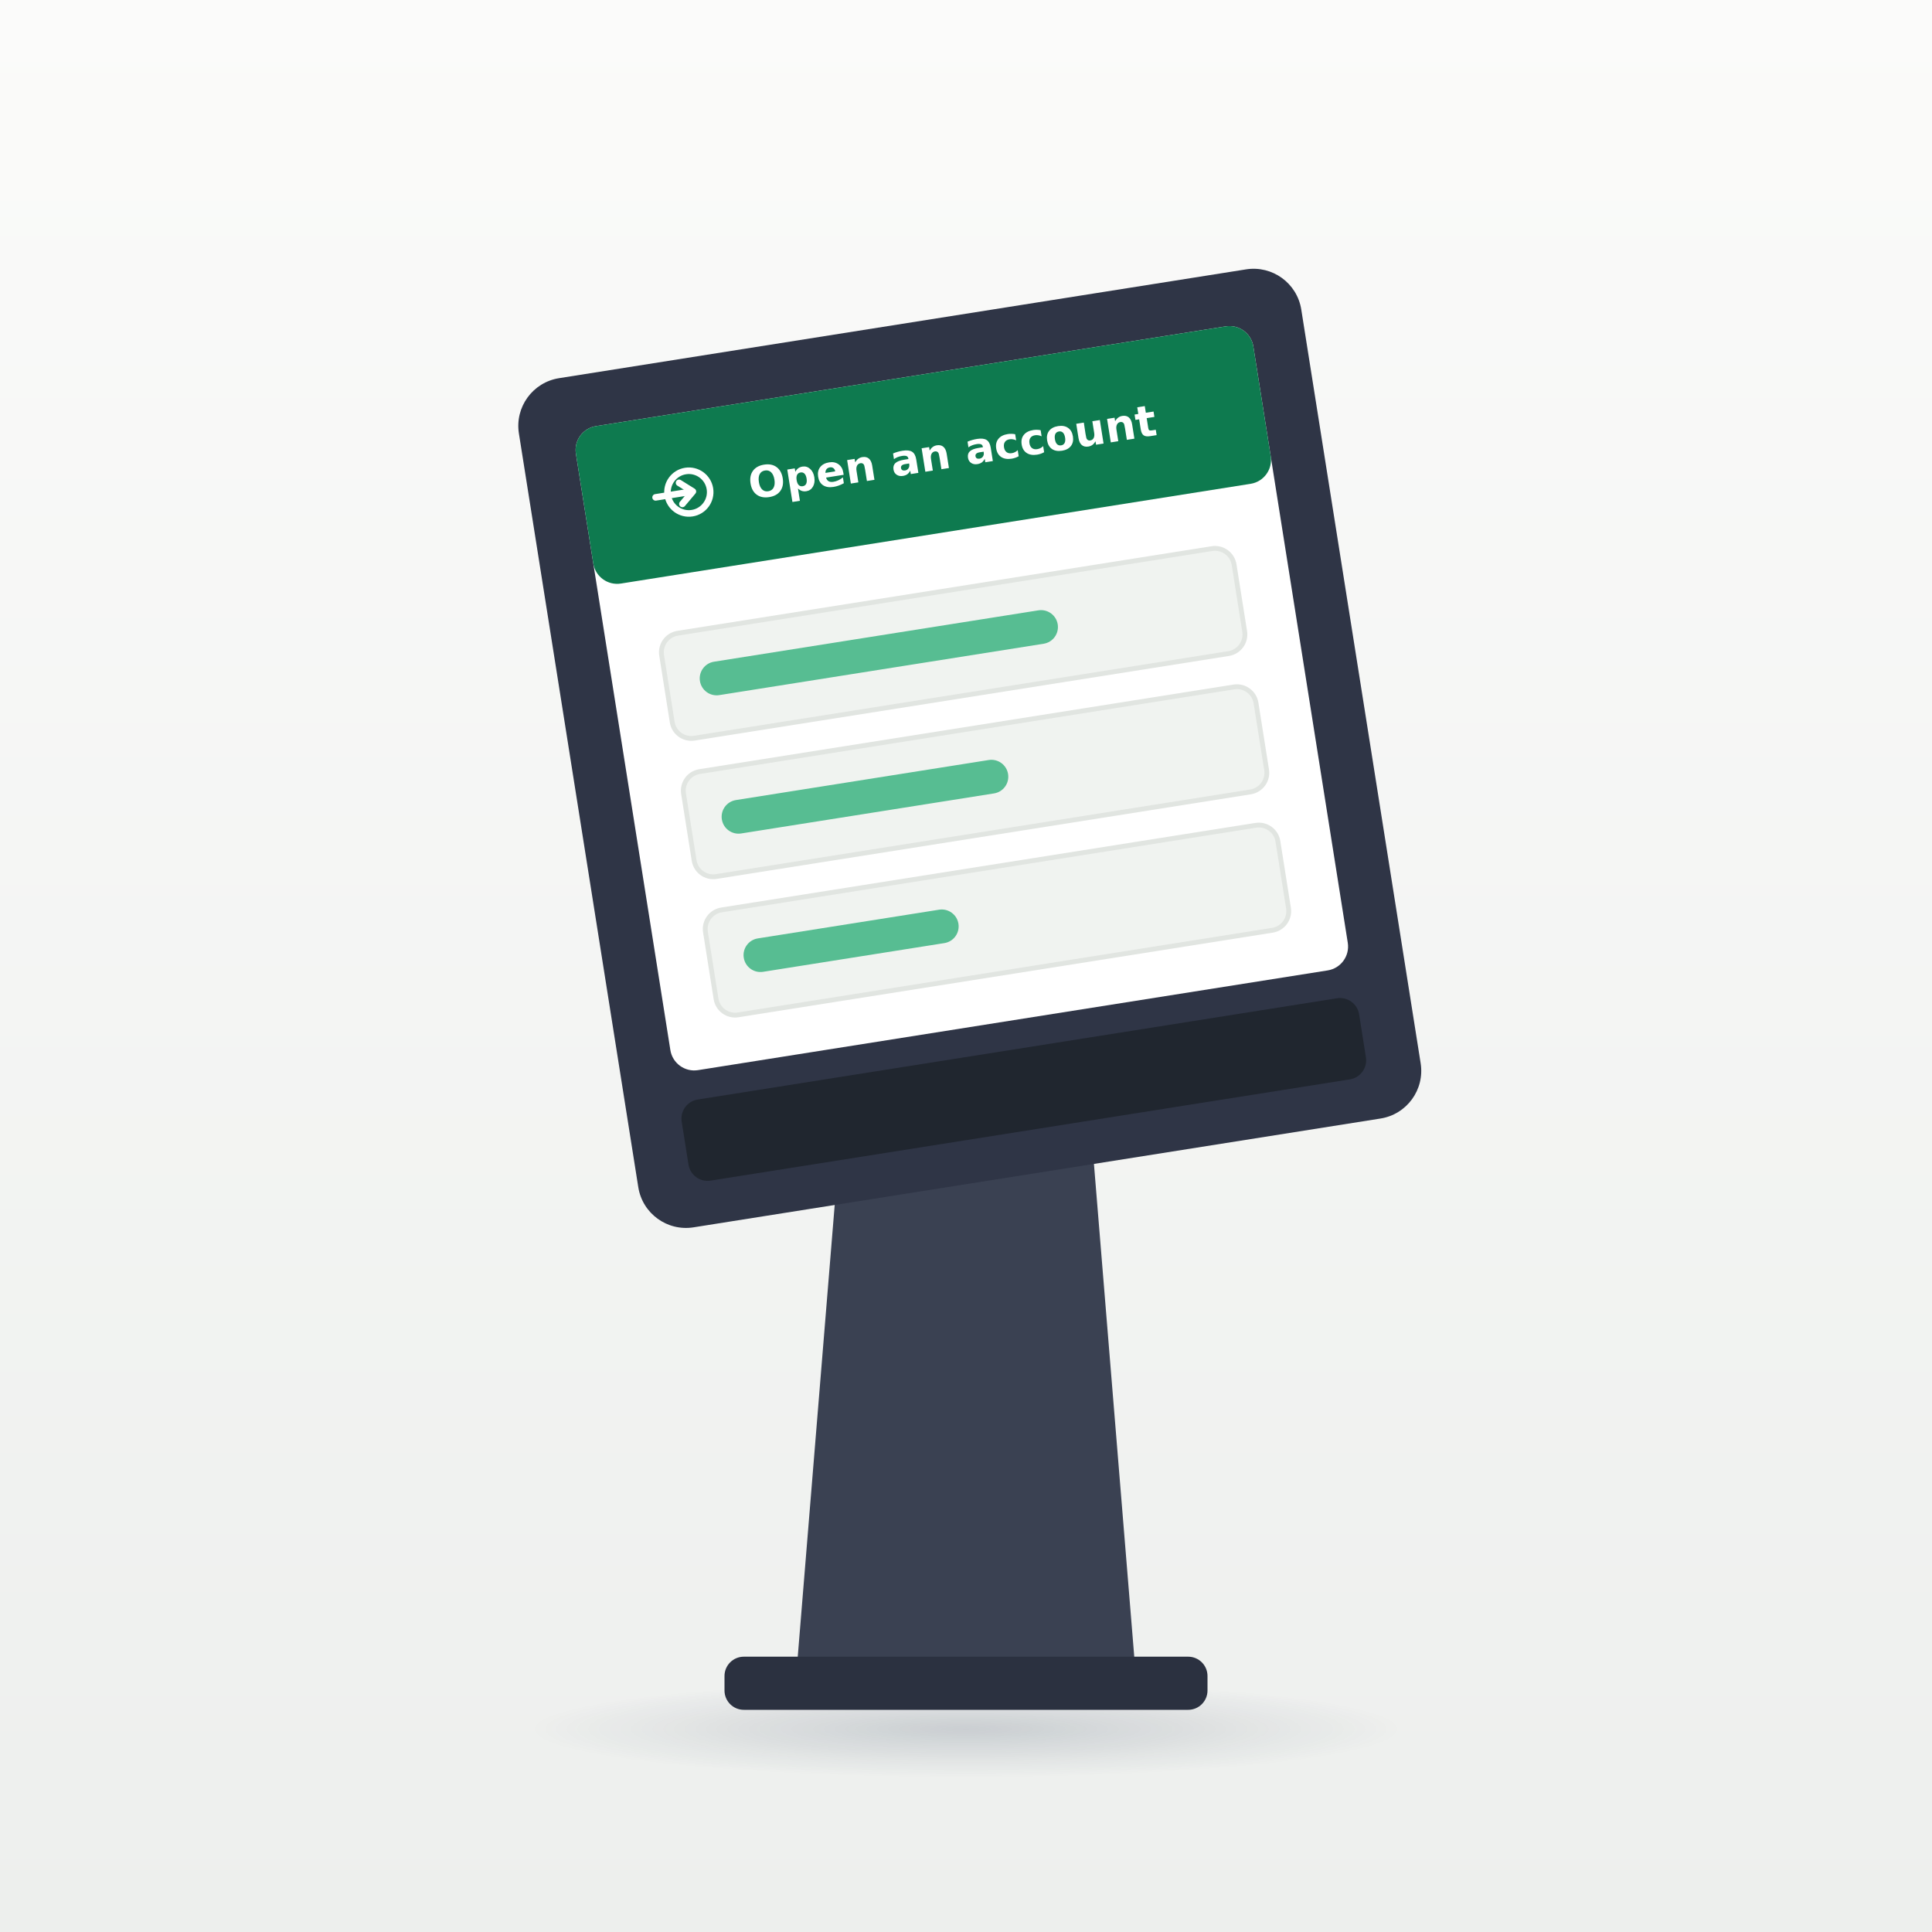
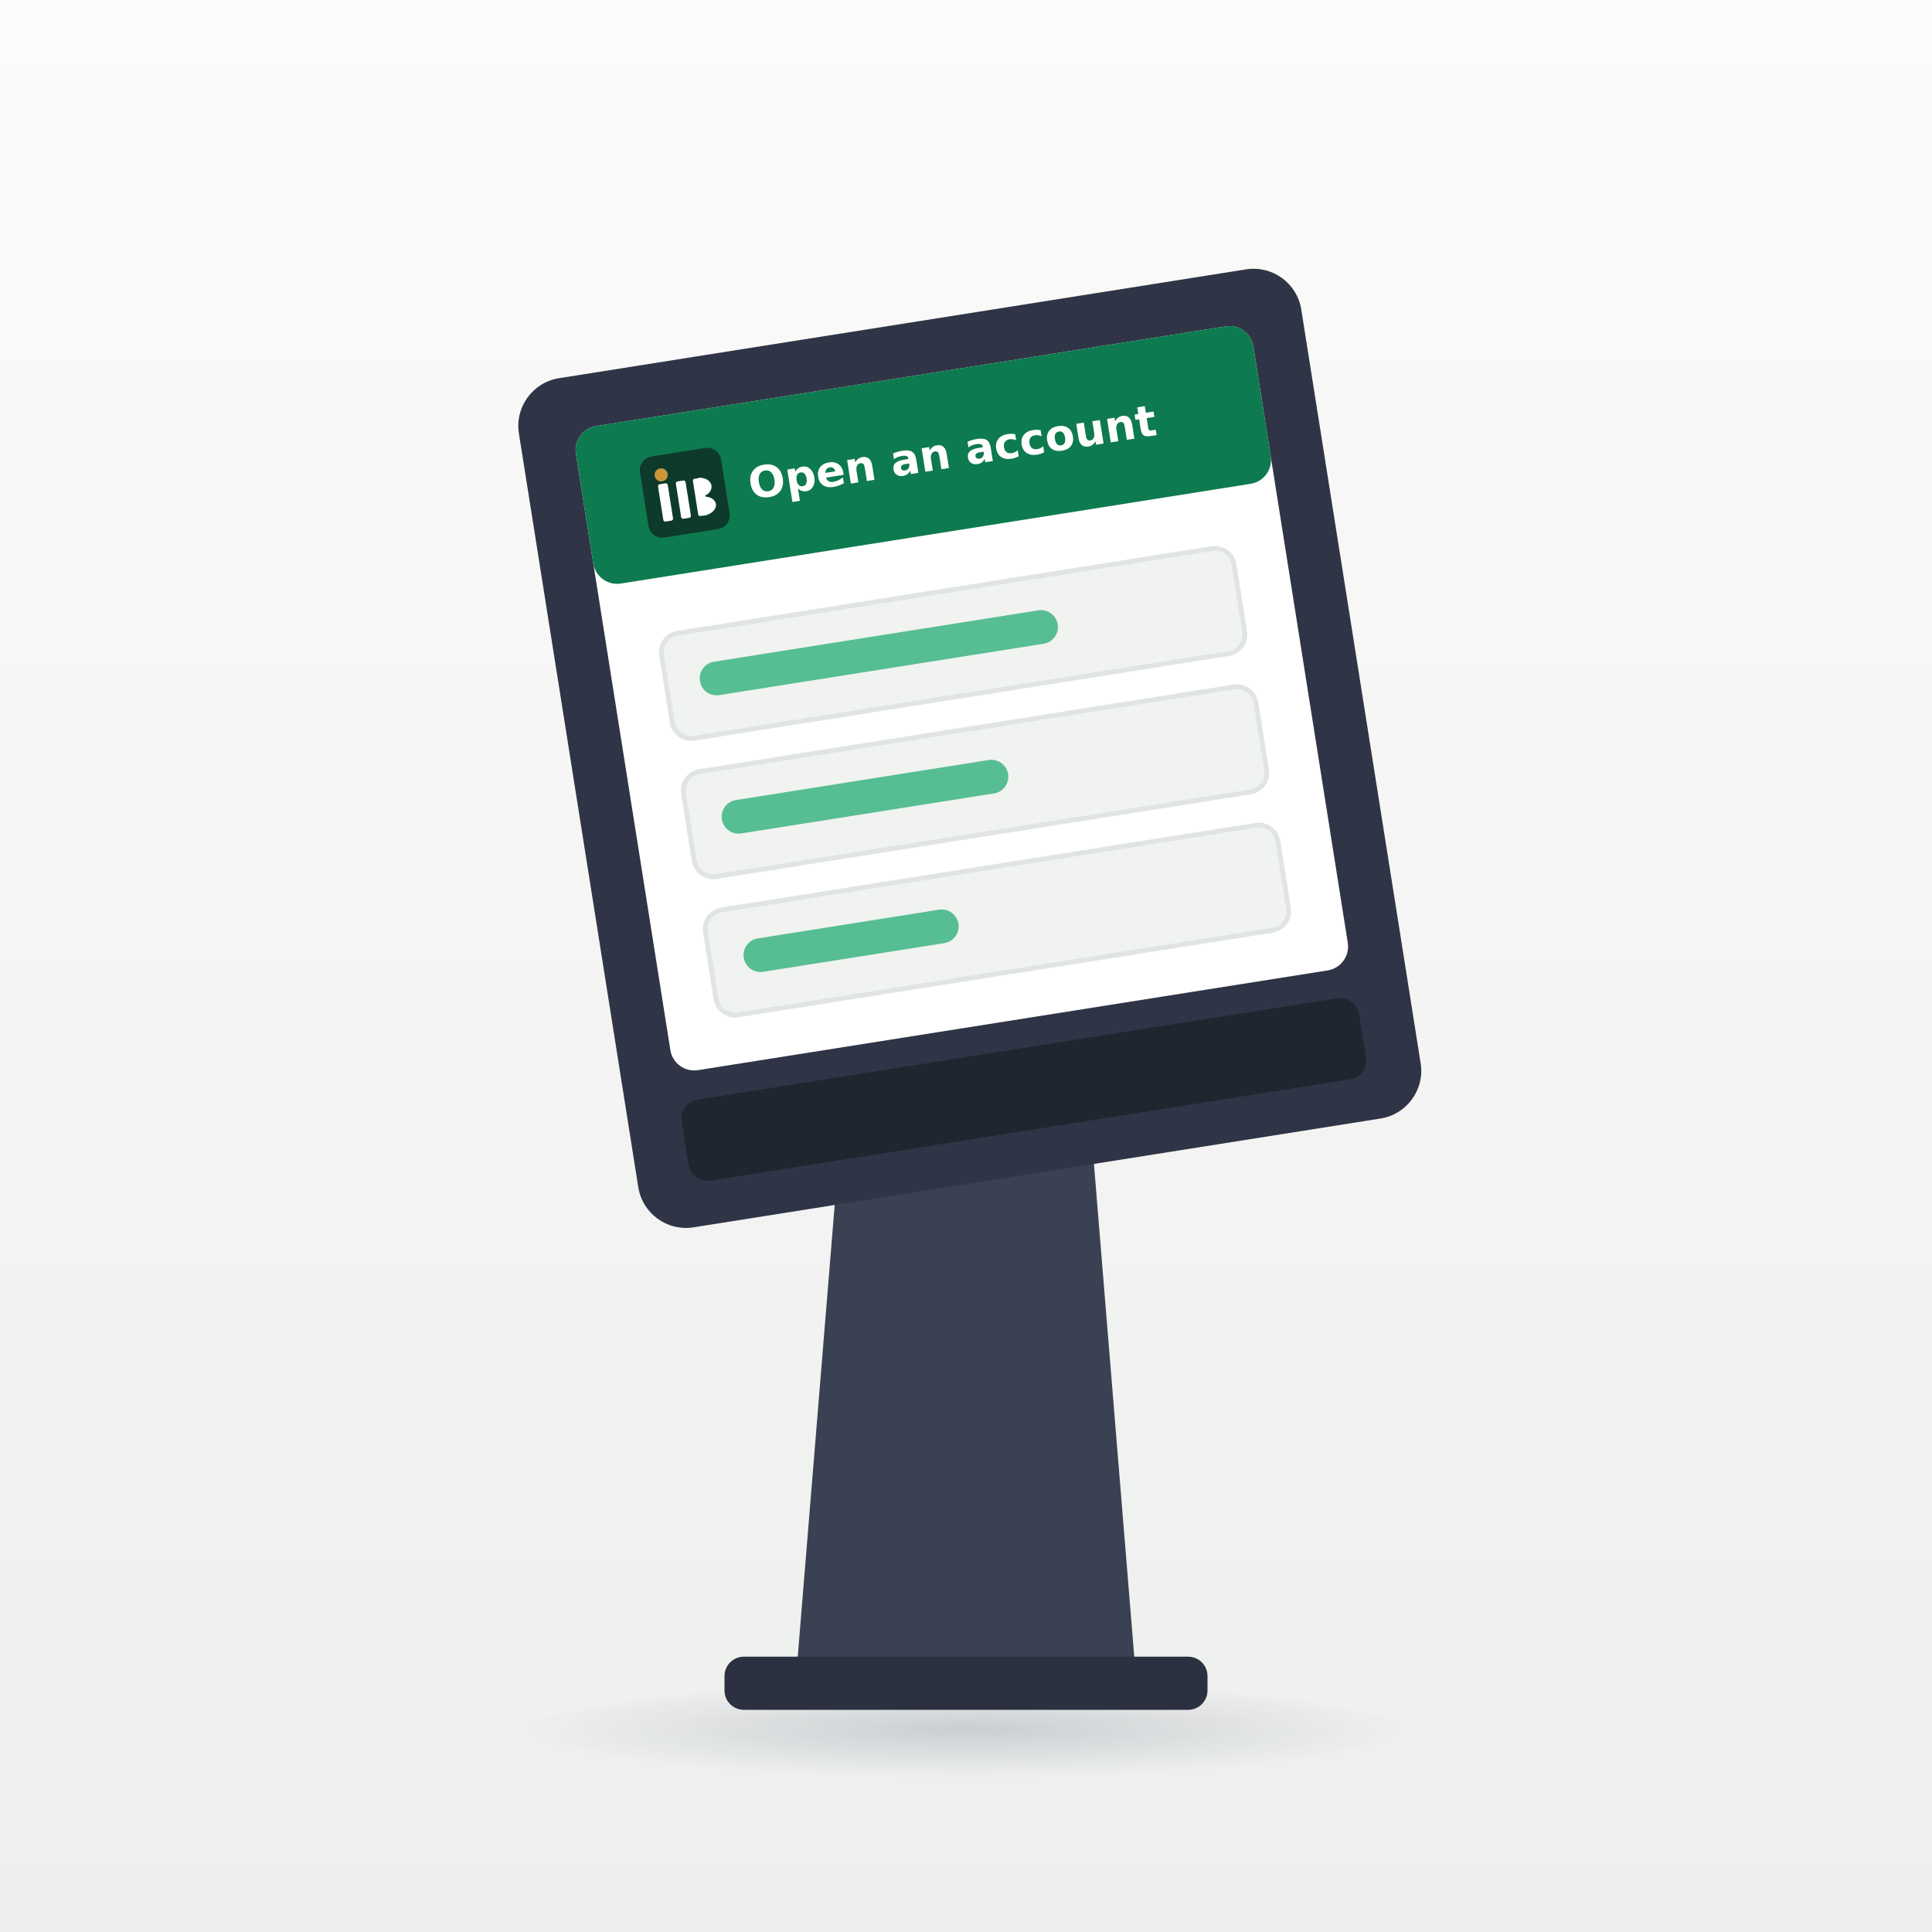
<svg xmlns="http://www.w3.org/2000/svg" viewBox="0 0 800 800" width="800" height="800">
  <defs>
    <linearGradient id="bg" x1="0" y1="0" x2="0" y2="1">
      <stop offset="0" stop-color="#FBFBFA" />
      <stop offset="1" stop-color="#EDEFED" />
    </linearGradient>
    <radialGradient id="sh" cx="0.5" cy="0.5" r="0.5">
      <stop offset="0" stop-color="#0B1E3D" stop-opacity="0.16" />
      <stop offset="1" stop-color="#0B1E3D" stop-opacity="0" />
    </radialGradient>
  </defs>
  <rect width="800" height="800" fill="url(#bg)" />
  <ellipse cx="400" cy="716" rx="180" ry="20" fill="url(#sh)" />
  <path d="M348,470 L452,470 L470,690 L330,690 Z" fill="#3A4152" />
  <rect x="300" y="686" width="200" height="22" rx="8" fill="#2B3140" />
  <g transform="rotate(-9 400 300)">
    <rect x="236" y="132" width="328" height="356" rx="20" fill="#2F3546" />
    <rect x="258" y="154" width="284" height="270" rx="10" fill="#FFFFFF" />
    <rect x="258" y="154" width="284" height="66" rx="10" fill="#0E7A4F" />
-     <circle cx="301.7" cy="187" r="8.84" fill="none" stroke="#FFFFFF" stroke-width="2.72" />
-     <path d="M287.76,187 L302.72,187" stroke="#FFFFFF" stroke-width="2.72" stroke-linecap="round" />
-     <path d="M298.3,182.58 L303.4,187 L298.3,191.42" fill="none" stroke="#FFFFFF" stroke-width="2.72" stroke-linecap="round" stroke-linejoin="round" />
+     <rect x="283" y="170" width="34" height="34" rx="5.78" fill="#0D3A2B" />
+     <rect x="289.46" y="181.9" width="4.08" height="15.64" rx="0.816" fill="#FFFFFF" />
+     <circle cx="291.5" cy="178.16" r="2.72" fill="#C9963B" />
+     <rect x="296.94" y="181.9" width="4.08" height="15.64" rx="0.816" fill="#FFFFFF" />
+     <rect x="304.08" y="181.9" width="4.08" height="15.64" rx="0.816" fill="#FFFFFF" />
+     <path d="M306.528,181.9 L306.528,189.72 A4.848,3.91 0 0 0 306.528,181.9 Z" fill="#FFFFFF" />
+     <path d="M306.528,189.72 L306.528,197.54 A5.474,3.91 0 0 0 306.528,189.72 Z" fill="#FFFFFF" />
    <text x="412" y="194" font-family="DejaVu Sans, Helvetica, Arial, sans-serif" font-size="18" font-weight="700" fill="#FFFFFF" text-anchor="middle">Open an account</text>
    <rect x="280" y="244" width="240" height="44" rx="8" fill="#F0F3F0" stroke="#E1E5E1" stroke-width="2" />
    <rect x="294" y="258" width="150" height="14" rx="7" fill="#15A66A" opacity="0.7" />
    <rect x="280" y="302" width="240" height="44" rx="8" fill="#F0F3F0" stroke="#E1E5E1" stroke-width="2" />
    <rect x="294" y="316" width="120" height="14" rx="7" fill="#15A66A" opacity="0.7" />
    <rect x="280" y="360" width="240" height="44" rx="8" fill="#F0F3F0" stroke="#E1E5E1" stroke-width="2" />
    <rect x="294" y="374" width="90" height="14" rx="7" fill="#15A66A" opacity="0.7" />
    <rect x="258" y="436" width="284" height="34" rx="8" fill="#20262F" />
  </g>
</svg>
